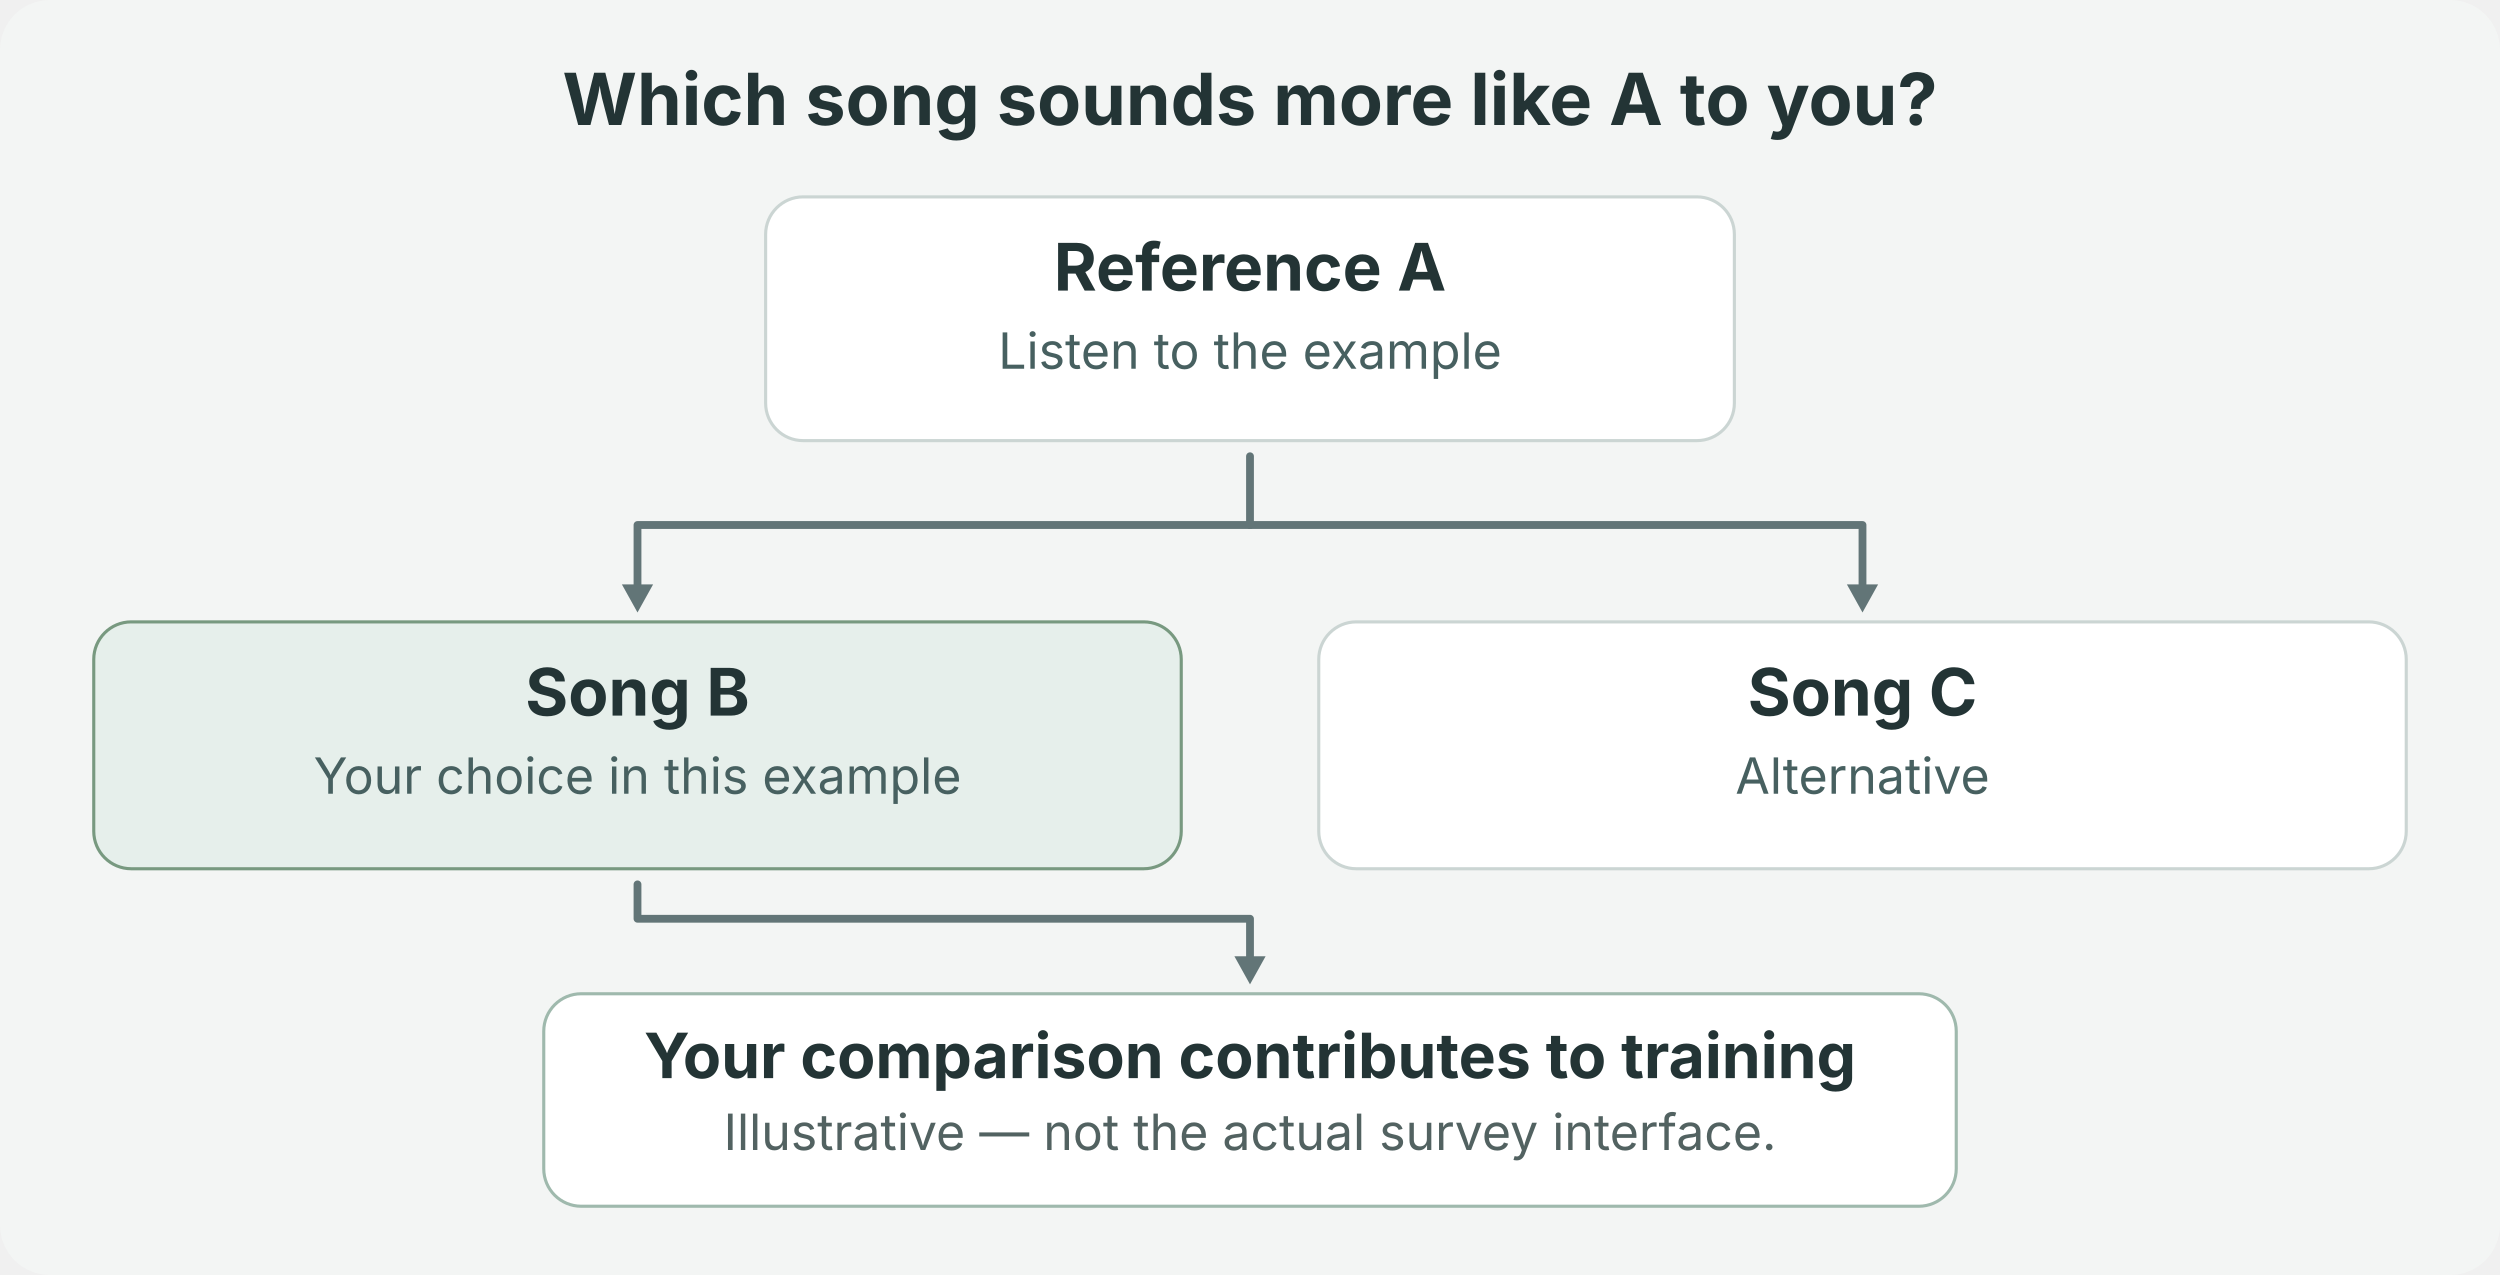
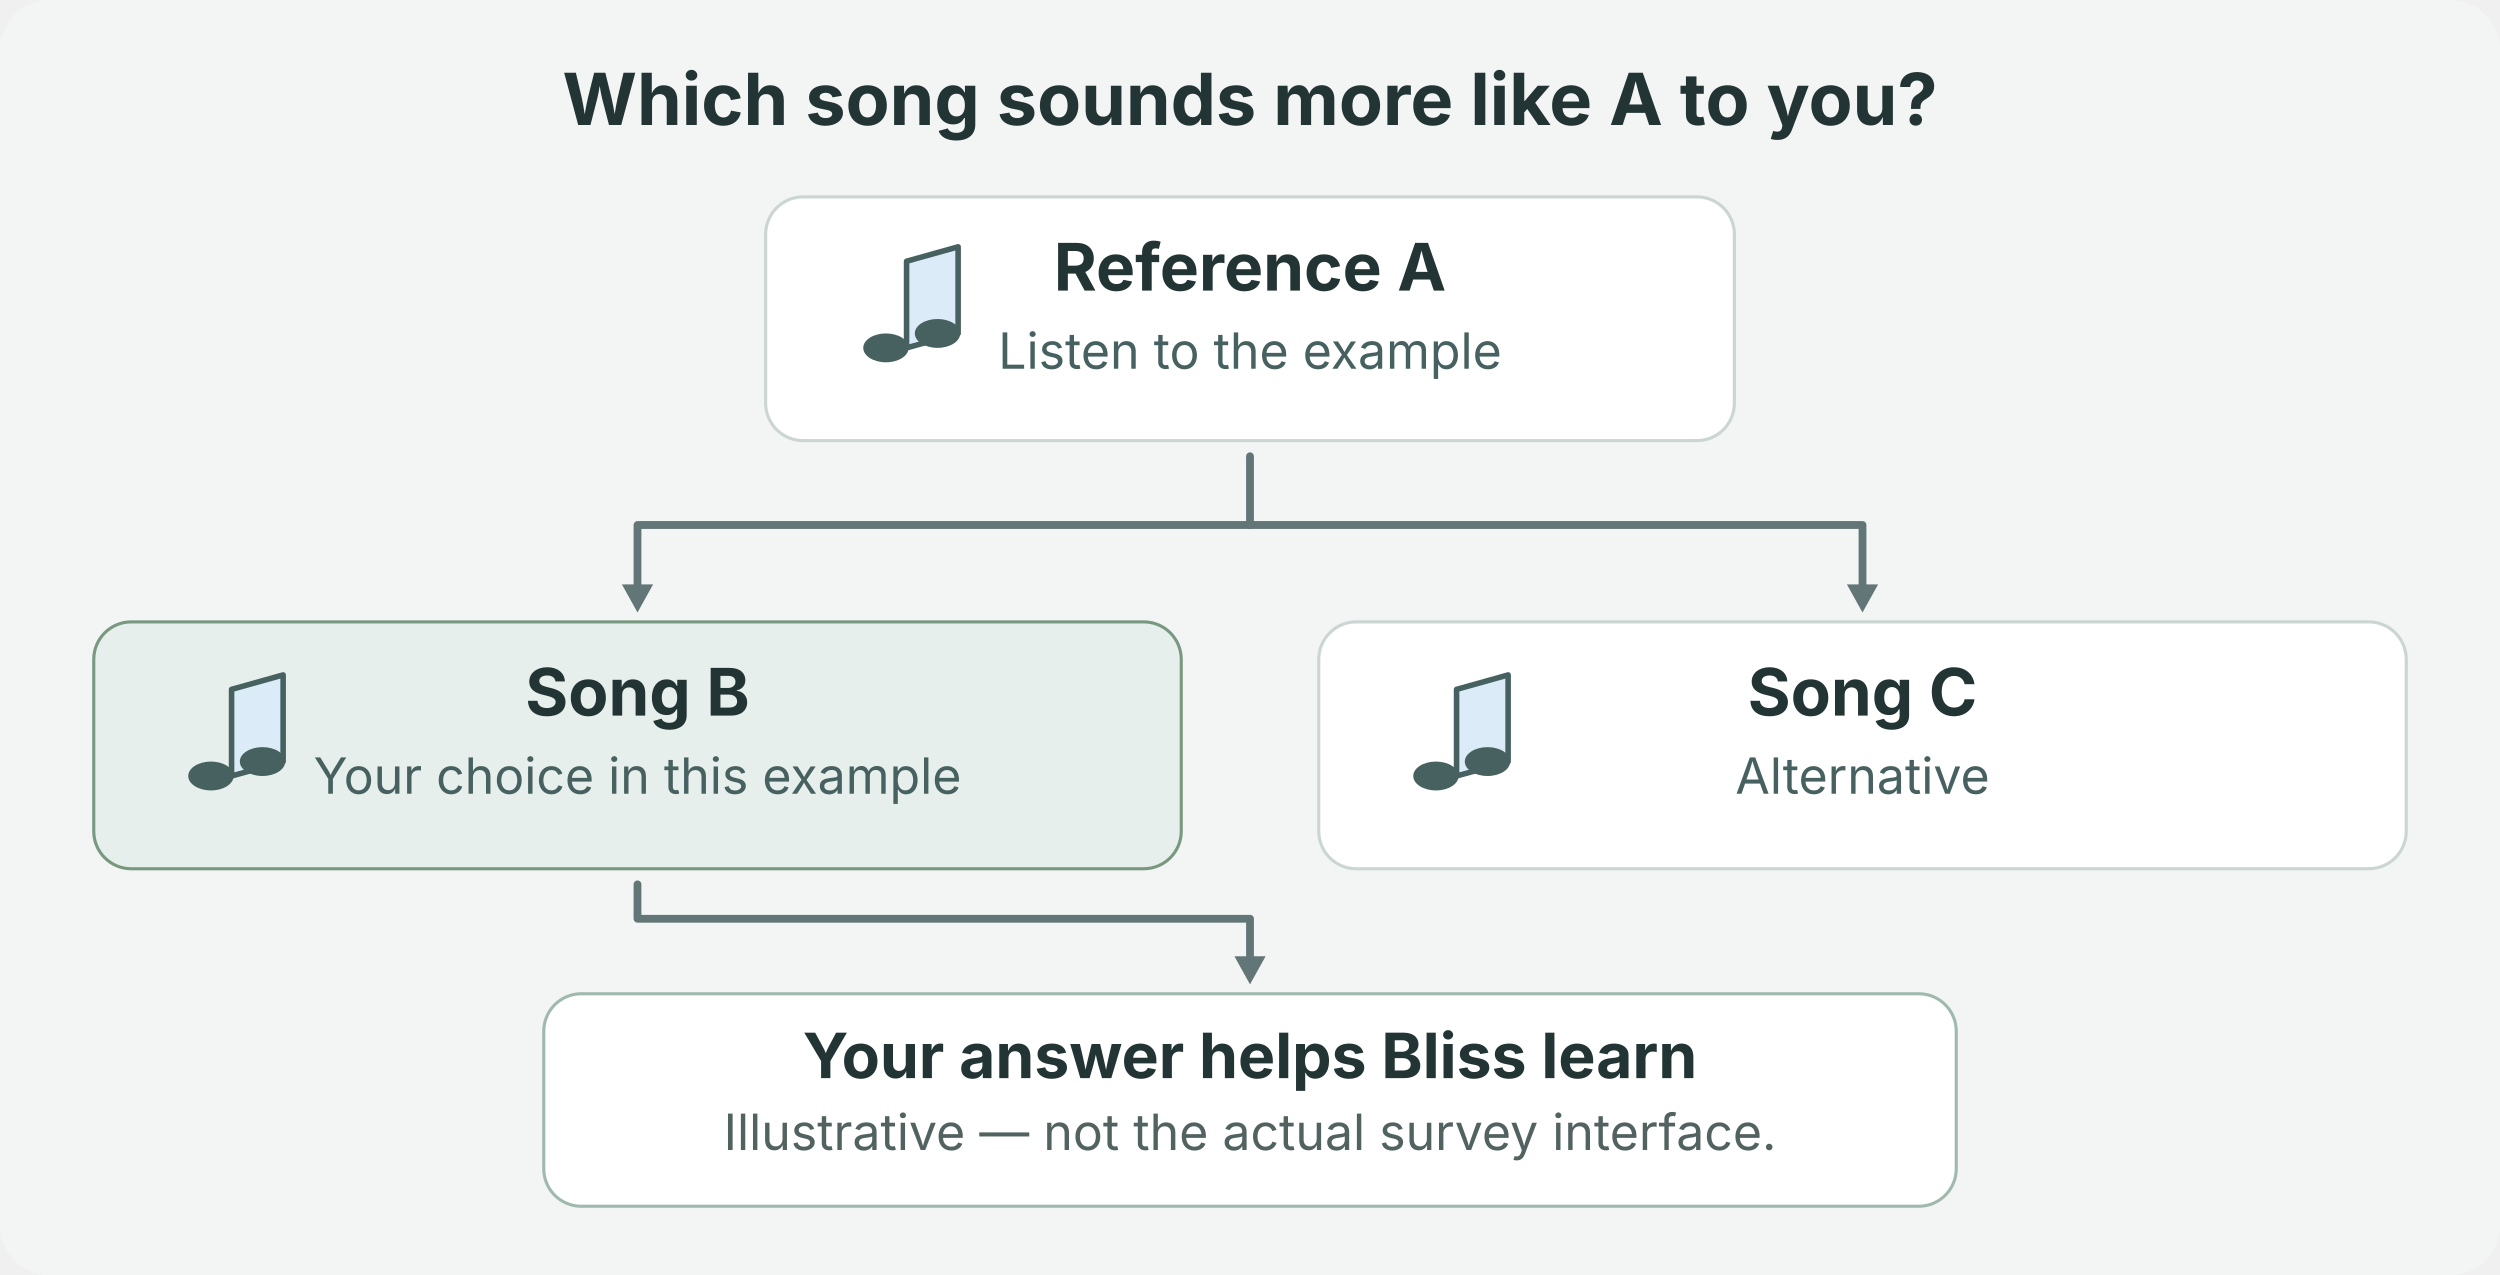
<svg xmlns="http://www.w3.org/2000/svg" width="800" height="408" viewBox="0 0 800 408" role="img" aria-labelledby="title description">
  <rect width="800" height="408" rx="16" fill="#f3f5f4" />
  <g font-family="system-ui, -apple-system, Segoe UI, sans-serif" fill="#233435">
    <text x="400" y="40" font-size="23" text-anchor="middle" font-weight="650" fill="#233435">Which song sounds more like A to you?</text>
    <path class="connector" d="M400 146 V168" fill="none" stroke="#627577" stroke-width="2.5" stroke-linejoin="round" stroke-linecap="round" />
    <g class="connector">
      <path d="M400 168 H204 V188" fill="none" stroke="#627577" stroke-width="2.5" stroke-linecap="round" stroke-linejoin="round" />
      <path d="M199 187 L204 196 L209 187 Z" fill="#627577" />
    </g>
    <g class="connector">
      <path d="M400 168 H596 V188" fill="none" stroke="#627577" stroke-width="2.5" stroke-linecap="round" stroke-linejoin="round" />
      <path d="M591 187 L596 196 L601 187 Z" fill="#627577" />
    </g>
    <g class="connector">
      <path d="M204 283 V294 H400 V307" fill="none" stroke="#627577" stroke-width="2.5" stroke-linecap="round" stroke-linejoin="round" />
      <path d="M395 306 L400 315 L405 306 Z" fill="#627577" />
    </g>
    <rect x="245" y="63" width="310" height="78" rx="12" fill="#fff" stroke="#cbd5d3" />
    <text x="400" y="93" font-size="21" text-anchor="middle" font-weight="650" fill="#233435">Reference A</text>
+     <g transform="translate(267 77) scale(0.66)">
+       <path d="M35 10 V52 L60 45 V3 Z" fill="#dcebf8" stroke="#476060" stroke-width="2.7" stroke-linecap="round" stroke-linejoin="round" />
+       <ellipse cx="25" cy="52" rx="11" ry="7" fill="#476060" />
+       <ellipse cx="50" cy="45" rx="11" ry="7" fill="#476060" />
+     </g>
    <text x="400" y="118" font-size="16" text-anchor="middle" font-weight="400" fill="#476060">Listen to the example</text>
    <rect x="30" y="199" width="348" height="79" rx="12" fill="#e6efeb" stroke="#789980" />
    <text x="204" y="229" font-size="21" text-anchor="middle" font-weight="650" fill="#233435">Song B</text>
+     <g transform="translate(51 214) scale(0.66)">
+       <path d="M35 10 V52 L60 45 V3 Z" fill="#dcebf8" stroke="#476060" stroke-width="2.7" stroke-linecap="round" stroke-linejoin="round" />
+       <ellipse cx="25" cy="52" rx="11" ry="7" fill="#476060" />
+       <ellipse cx="50" cy="45" rx="11" ry="7" fill="#476060" />
+     </g>
    <text x="204" y="254" font-size="16" text-anchor="middle" font-weight="400" fill="#476060">Your choice in this example</text>
    <rect x="422" y="199" width="348" height="79" rx="12" fill="#fff" stroke="#cbd5d3" />
    <text x="596" y="229" font-size="21" text-anchor="middle" font-weight="650" fill="#233435">Song C</text>
+     <g transform="translate(443 214) scale(0.66)">
+       <path d="M35 10 V52 L60 45 V3 Z" fill="#dcebf8" stroke="#476060" stroke-width="2.7" stroke-linecap="round" stroke-linejoin="round" />
+       <ellipse cx="25" cy="52" rx="11" ry="7" fill="#476060" />
+       <ellipse cx="50" cy="45" rx="11" ry="7" fill="#476060" />
+     </g>
    <text x="596" y="254" font-size="16" text-anchor="middle" font-weight="400" fill="#476060">Alternative</text>
    <rect x="174" y="318" width="452" height="68" rx="12" fill="#fff" stroke="#9fb9ad" />
-     <text x="400" y="345" font-size="20" text-anchor="middle" font-weight="650" fill="#233435">Your comparison contributes to training</text>
+     <text x="400" y="345" font-size="20" text-anchor="middle" font-weight="650" fill="#233435">Your answer helps Bliss learn</text>
    <text x="400" y="368" font-size="16" text-anchor="middle" font-weight="400" fill="#526261">Illustrative — not the actual survey interface.</text>
  </g>
</svg>
